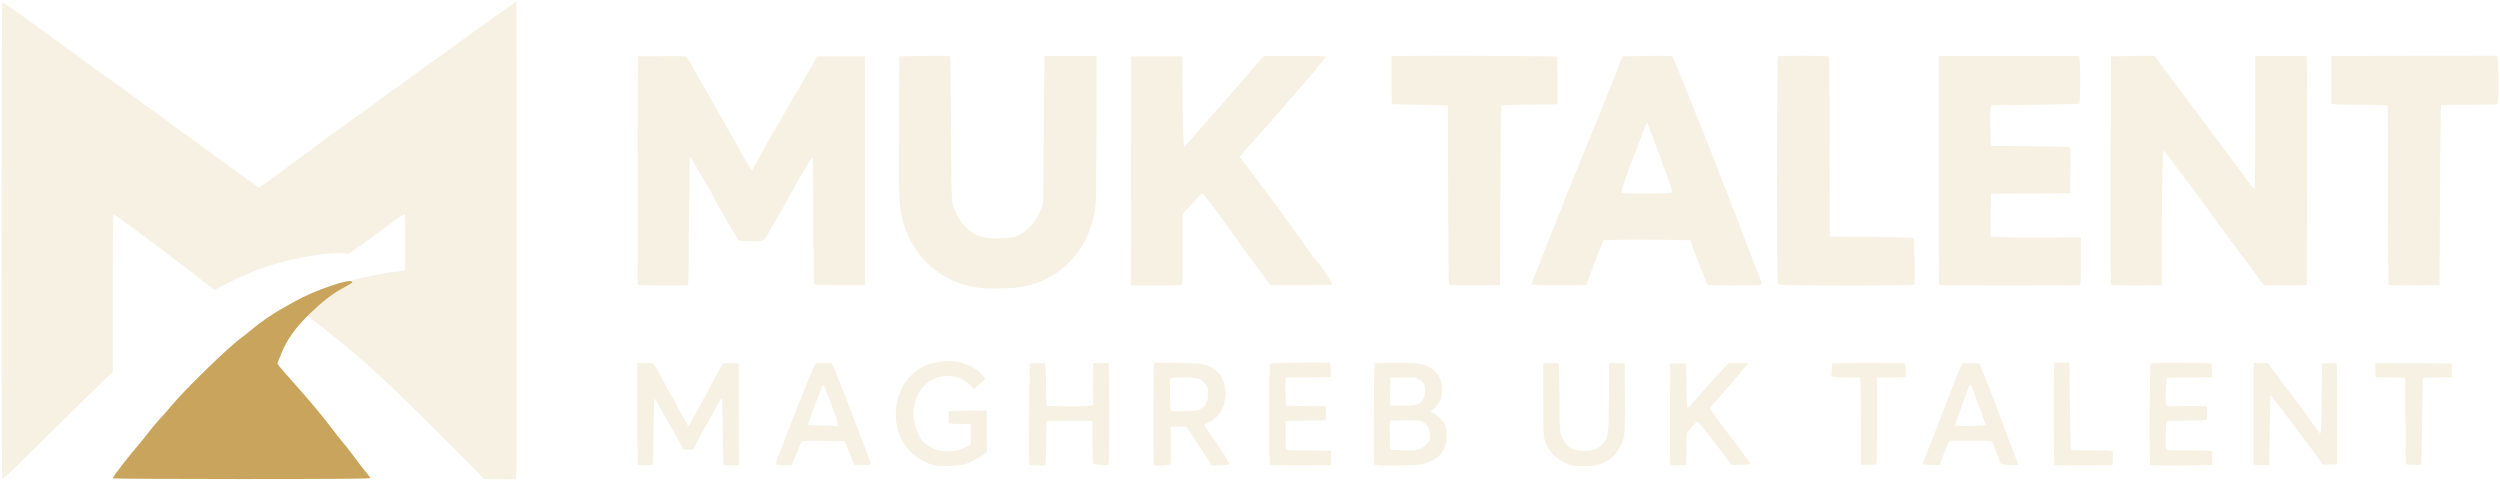
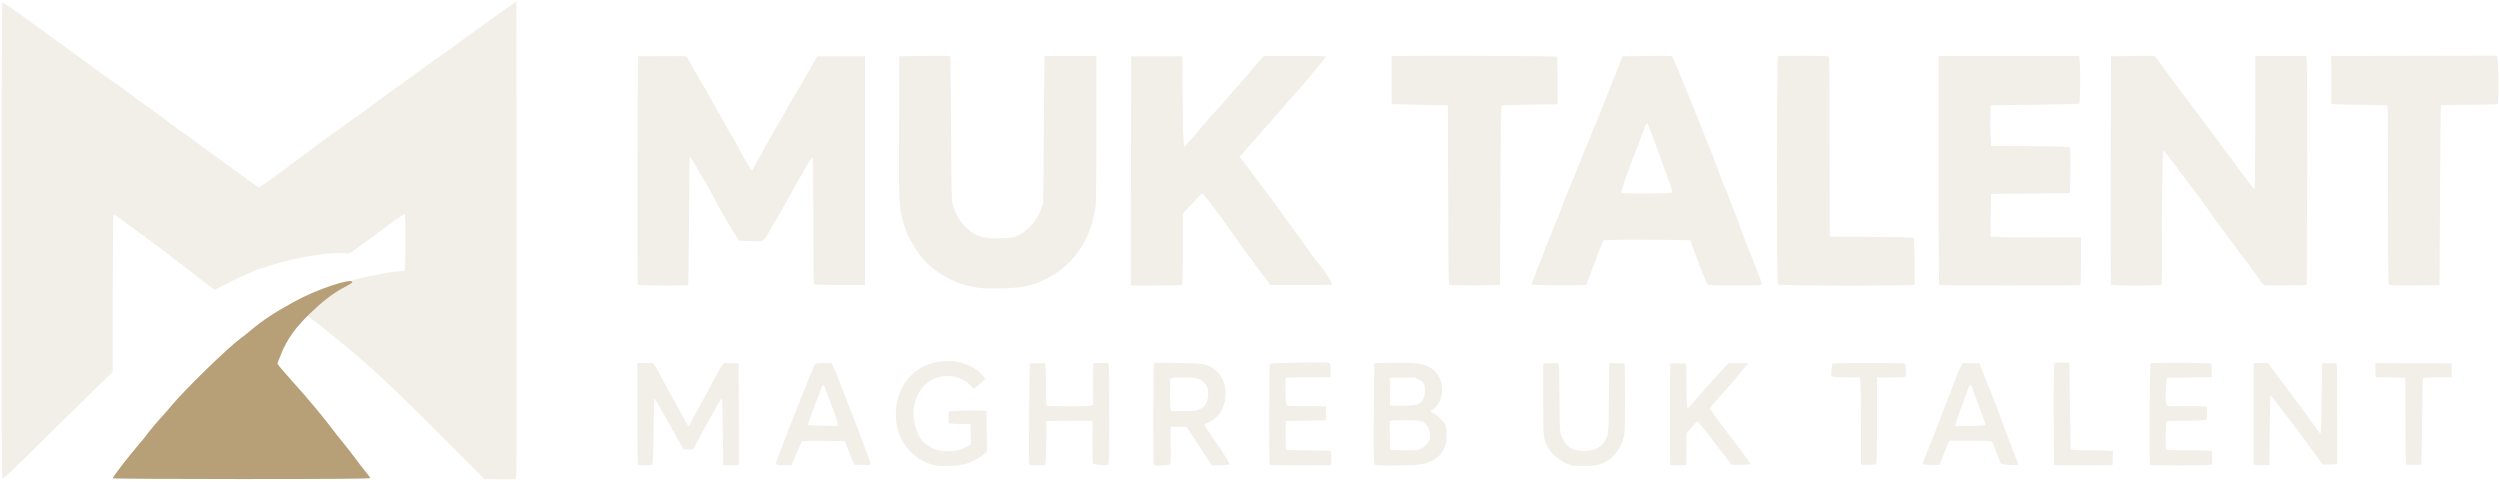
<svg xmlns="http://www.w3.org/2000/svg" viewBox="0 0 1563 301" width="1563" height="301" role="img" aria-label="MUK Talent">
-   <path fill-rule="evenodd" fill="#f7f1e3" d="M312.3 299.6L302.8 299.5L278.5 275.1C256.4 252.9 238.1 235.2 230.5 228.8C228.9 227.4 225.3 224.2 222.4 221.7C219.6 219.2 215.1 215.5 212.5 213.5C209.9 211.5 206.2 208.5 204.2 206.8C201.5 204.4 196.5 200.5 192.5 197.6C192.1 197.4 196.2 193.5 200.9 189.6C207.8 184.0 209.3 182.9 213.5 180.6C220.9 176.6 221.2 176.5 219.9 175.7C219.2 175.3 224.2 174.0 232.0 172.5C234.9 172.0 238.7 171.2 240.5 170.8C242.3 170.4 245.8 169.9 248.2 169.8C251.1 169.6 252.8 169.3 253.1 168.9C253.6 168.1 253.6 134.1 253.1 133.8C252.9 133.7 250.6 135.1 248.0 137.0C239.4 143.3 228.8 151.1 226.2 153.0C224.9 154.0 222.5 155.7 220.9 156.8L218.0 158.6L214.9 158.3C206.5 157.4 184.1 161.1 169.5 165.8C160.7 168.6 159.3 169.1 155.3 171.0C152.9 172.1 150.9 173.0 150.7 173.0C150.5 173.0 146.7 174.8 142.3 177.1L134.1 181.2L130.9 178.8C129.2 177.5 125.6 174.8 123.0 172.7C120.4 170.6 115.5 166.9 112.2 164.4C109.0 161.9 104.6 158.5 102.5 156.9C100.4 155.3 94.5 150.9 89.3 147.1C84.1 143.3 77.9 138.8 75.6 137.1C73.3 135.4 71.2 134.0 71.0 134.0C70.7 134.0 70.5 153.5 70.5 183.3L70.5 232.5L63.1 239.6C55.0 247.5 31.5 270.6 13.8 288.1C7.2 294.6 2.0 299.4 1.6 299.3C1.1 299.1 1.0 271.2 1.0 150.3C1.0 63.1 1.2 1.5 1.4 1.5C2.0 1.5 9.0 6.3 18.3 13.0C20.0 14.2 24.0 17.2 27.2 19.5C30.5 21.8 35.8 25.8 39.2 28.3C42.5 30.7 47.2 34.1 49.5 35.7C51.8 37.4 57.1 41.2 61.2 44.3C65.4 47.3 70.5 51.0 72.6 52.4C74.7 53.8 80.0 57.6 84.3 60.9C88.7 64.2 93.9 68.0 96.0 69.4C98.1 70.8 102.6 74.1 106.0 76.8C109.4 79.4 113.4 82.3 114.8 83.2C116.2 84.1 120.5 87.2 124.3 90.1C134.4 97.5 153.8 111.6 158.7 115.1L161.7 117.1L163.4 116.2C165.4 115.1 168.6 112.8 178.1 105.7C181.7 102.9 187.6 98.6 191.2 96.0C194.7 93.4 198.9 90.3 200.4 89.1C202.0 87.9 205.8 85.1 209.0 82.9C212.1 80.6 216.2 77.7 218.0 76.4C219.8 75.1 224.2 71.9 227.8 69.4C231.3 66.9 236.5 63.1 239.2 61.0C242.0 58.9 245.7 56.2 247.4 55.0C249.2 53.9 252.5 51.5 254.7 49.8C263.4 43.4 272.9 36.5 277.8 33.2C280.5 31.4 283.8 29.0 285.0 28.0C286.2 27.0 290.6 23.8 294.8 20.9C298.9 18.0 304.6 13.9 307.5 11.8C310.4 9.7 314.4 6.8 316.5 5.4C318.6 4.0 320.8 2.4 321.4 1.8C322.0 1.3 322.6 1.0 322.8 1.1C323.0 1.4 323.1 126.0 323.0 275.8C323.0 294.2 322.9 299.4 322.4 299.6C322.0 299.7 317.5 299.7 312.3 299.6ZM584.8 291.0C574.3 288.8 565.2 280.6 561.9 270.6C557.8 258.2 560.7 244.1 569.0 235.3C574.5 229.5 581.3 226.5 590.6 225.8C599.5 225.0 609.7 228.9 614.4 234.9L616.0 236.8L613.6 239.1C612.3 240.3 610.7 241.7 610.1 242.2L609.0 243.2L606.4 240.6C602.0 236.4 596.6 234.6 590.1 235.2C574.6 236.6 566.3 255.3 574.1 271.4C575.8 275.0 576.5 275.8 579.0 277.7C583.5 281.0 586.8 282.1 592.3 282.1C597.6 282.1 600.0 281.5 604.1 279.4L607.0 278.0L606.9 271.6L606.8 265.2L601.0 265.1C597.8 265.1 594.7 264.9 594.1 264.7L593.0 264.5L593.1 260.9L593.2 257.2L598.0 256.9C600.6 256.7 605.9 256.6 609.8 256.6L616.8 256.8L616.9 269.6L617.0 282.4L614.9 284.2C612.4 286.2 607.9 288.6 603.7 290.1C600.4 291.2 588.5 291.8 584.8 291.0ZM983.0 291.0C977.3 289.8 970.2 284.6 967.7 279.6C964.8 274.0 964.8 273.7 964.8 249.5L964.8 227.2L969.5 227.1C972.7 227.0 974.3 227.1 974.5 227.6C974.7 227.9 974.9 237.4 975.0 248.6C975.0 270.4 975.1 271.3 977.7 275.7C980.4 280.3 984.7 282.2 991.4 281.9C996.9 281.6 1000.4 280.0 1002.9 276.3C1005.7 272.2 1005.7 272.0 1005.9 248.6L1006.1 227.0L1010.9 227.1L1015.8 227.2L1015.9 247.5C1016.0 261.0 1015.9 269.0 1015.5 271.5C1014.0 280.9 1007.5 288.5 998.7 290.7C995.5 291.6 986.8 291.7 983.0 291.0ZM399.1 290.7C398.6 290.5 398.5 283.6 398.5 258.7L398.5 227.0L403.4 227.0L408.3 227.0L410.0 229.5C410.8 230.9 413.0 234.8 414.7 238.1C416.4 241.5 418.8 245.9 420.1 248.0C421.3 250.1 424.1 255.0 426.1 259.0C428.2 263.0 430.1 266.3 430.3 266.4C430.6 266.4 431.6 264.9 432.6 262.9C435.0 258.2 439.4 250.1 440.3 248.6C440.8 247.9 443.1 243.5 445.6 238.8C448.1 234.1 450.6 229.5 451.3 228.6L452.6 227.0L457.2 227.1L461.8 227.2L461.9 258.9L462.0 290.5L460.9 290.8C460.2 290.9 458.1 291.0 456.0 290.9L452.2 290.8L451.9 271.2C451.6 248.0 451.6 248.9 451.0 249.2C450.8 249.4 449.8 250.9 448.9 252.6C447.9 254.3 445.7 258.3 443.9 261.5C439.2 269.8 437.9 272.3 435.5 276.9L433.4 281.0L430.4 281.0L427.5 281.0L426.3 279.1C425.7 278.1 424.2 275.5 423.1 273.4C421.9 271.2 419.8 267.6 418.5 265.2C417.1 262.8 416.0 260.8 416.0 260.7C416.0 260.6 415.5 259.6 414.8 258.6C414.1 257.6 412.7 255.1 411.6 253.1C410.6 251.0 409.5 249.4 409.2 249.3C408.9 249.3 408.7 257.2 408.6 269.8C408.5 282.7 408.2 290.4 407.9 290.6C407.3 290.9 400.0 291.0 399.1 290.7ZM486.6 290.7C485.7 290.5 485.0 290.2 485.0 289.9C485.0 289.6 487.0 284.1 489.5 277.8C492.0 271.4 495.0 263.7 496.2 260.5C501.7 246.3 508.9 228.6 509.6 227.6C510.0 227.2 511.7 227.0 515.0 227.0L519.9 227.0L521.5 230.3C522.3 232.0 523.0 233.6 523.0 233.7C523.0 233.9 524.7 238.3 526.8 243.6C528.9 248.9 531.5 255.5 532.5 258.2C533.6 261.0 535.8 266.9 537.5 271.2C542.8 285.1 544.6 290.0 544.3 290.4C544.1 290.7 541.8 290.8 539.1 290.7L534.2 290.6L533.6 289.4C533.3 288.8 531.9 285.4 530.6 282.0L528.2 275.8L515.0 275.6C507.7 275.5 501.6 275.7 501.4 275.9C501.1 276.2 500.0 278.7 498.8 281.6C497.6 284.4 496.3 287.7 495.7 288.8L494.8 290.8L491.5 290.8C489.7 290.8 487.5 290.8 486.6 290.7ZM643.6 290.4C643.3 290.0 643.2 279.3 643.4 258.5L643.8 227.2L648.6 227.1L653.4 227.0L653.7 229.6C653.8 231.1 654.0 237.0 654.0 242.8C654.0 252.0 654.1 253.4 654.8 253.7C655.2 253.9 661.6 254.0 669.0 254.0C682.9 254.0 683.7 253.9 683.5 251.9C683.4 251.5 683.4 245.8 683.4 239.1L683.5 227.0L688.2 227.0L692.9 227.0L693.2 229.3C693.4 230.6 693.5 244.7 693.5 260.8C693.5 285.5 693.4 290.0 692.8 290.5C691.9 291.2 683.9 290.6 683.4 289.8C683.2 289.5 683.0 283.6 683.0 276.8C683.0 269.9 683.0 264.0 683.0 263.6C683.0 263.1 679.9 263.0 668.6 263.1L654.2 263.2L654.1 276.7C654.0 286.7 653.8 290.3 653.4 290.6C652.3 291.3 644.2 291.1 643.6 290.4ZM721.3 290.5C720.9 289.9 721.0 231.2 721.4 228.8L721.8 226.8L735.8 226.9C743.5 227.0 750.8 227.3 752.0 227.6C761.1 229.8 766.2 236.4 766.2 246.2C766.2 254.2 762.3 260.9 756.0 263.8C754.3 264.6 753.0 265.4 753.0 265.6C753.0 266.0 756.1 270.6 763.4 281.2C764.7 283.2 766.5 286.0 767.4 287.6L768.9 290.4L766.6 290.7C765.4 290.9 762.9 291.0 761.0 291.0L757.7 291.0L752.7 283.4C750.0 279.2 746.4 273.7 744.7 271.2L741.7 266.8L736.7 266.8L731.8 266.8L731.9 278.1C732.1 286.7 732.0 289.7 731.5 290.2C730.8 291.1 721.8 291.4 721.3 290.5ZM794.1 290.6C793.6 290.2 793.5 284.0 793.5 259.0C793.5 241.8 793.7 227.6 793.9 227.4C794.1 227.2 802.5 226.9 812.5 226.7C828.3 226.5 830.9 226.5 831.4 227.2C831.8 227.6 832.0 229.3 831.9 231.8L831.8 235.8L817.9 235.9L804.1 236.0L803.8 236.9C803.4 238.0 803.8 253.0 804.2 253.4C804.6 253.8 806.0 253.8 818.1 253.9L829.0 254.0L828.9 258.4L828.8 262.8L816.2 263.0L803.8 263.2L803.8 272.1C803.8 277.0 803.9 281.1 804.1 281.2C804.2 281.4 810.6 281.6 818.3 281.6L832.2 281.8L832.2 286.2L832.2 290.8L813.5 290.9C803.2 290.9 794.5 290.8 794.1 290.6ZM859.5 290.5C858.8 290.1 858.8 286.1 858.9 258.6C859.0 241.4 859.2 227.2 859.3 227.1C859.4 227.0 865.1 226.9 872.1 226.8C885.5 226.8 888.6 227.1 893.0 229.2C900.4 232.6 903.6 241.8 900.4 250.2C899.6 252.3 896.7 255.9 895.5 256.3C894.0 256.7 894.3 257.7 896.2 258.4C898.2 259.1 902.1 262.9 903.4 265.2C903.8 266.1 904.3 268.4 904.4 270.8C905.0 281.2 899.8 287.8 889.2 290.2C885.1 291.1 860.9 291.4 859.5 290.5ZM1044.2 290.4C1044.1 290.0 1044.0 275.7 1044.1 258.5L1044.2 227.2L1049.2 227.2L1054.2 227.2L1054.4 241.1C1054.5 251.7 1054.7 255.0 1055.1 255.0C1055.5 255.0 1056.6 253.9 1057.7 252.6C1061.2 248.4 1074.7 233.3 1077.8 230.1L1080.9 227.0L1087.0 227.0C1092.4 227.0 1094.3 227.4 1092.3 228.2C1091.9 228.3 1090.6 229.8 1089.3 231.5C1088.0 233.3 1083.6 238.4 1079.6 243.0C1075.5 247.5 1071.5 252.2 1070.6 253.3L1069.0 255.4L1072.6 260.6C1074.6 263.4 1077.4 267.2 1078.8 269.0C1085.2 277.0 1094.7 290.0 1094.4 290.2C1094.1 290.5 1083.1 290.8 1082.6 290.6C1082.4 290.4 1079.1 286.1 1075.2 281.0C1067.0 270.0 1062.0 263.8 1061.3 263.6C1061.0 263.5 1059.3 265.1 1057.6 267.2L1054.5 270.9L1054.4 280.8L1054.2 290.8L1049.4 290.9C1045.7 291.0 1044.4 290.9 1044.2 290.4ZM1165.4 290.6L1163.5 290.4L1163.5 267.8C1163.5 255.3 1163.4 243.1 1163.2 240.6L1162.9 236.0L1155.2 236.0C1151.0 236.0 1147.0 235.8 1146.2 235.5L1144.9 235.0L1145.1 231.3C1145.2 229.2 1145.4 227.5 1145.5 227.3C1146.0 226.8 1190.5 226.8 1191.0 227.3C1191.5 227.9 1191.8 234.5 1191.3 235.4C1191.0 235.8 1188.7 236.0 1182.2 236.0L1173.5 236.0L1173.5 263.0C1173.5 284.2 1173.4 290.1 1172.9 290.2C1171.9 290.5 1167.4 290.8 1165.4 290.6ZM1205.6 290.6C1203.6 290.5 1202.0 290.3 1202.0 290.1C1202.0 289.9 1203.1 286.9 1204.5 283.5C1207.0 277.5 1210.1 269.5 1217.1 251.2C1223.5 234.6 1225.0 230.9 1226.0 229.0L1227.0 227.0L1232.3 227.1L1237.6 227.2L1240.3 234.2C1241.8 238.1 1243.8 243.1 1244.7 245.2C1245.7 247.4 1248.6 255.1 1251.2 262.2C1253.8 269.4 1257.3 278.6 1258.9 282.7C1260.6 286.8 1261.9 290.3 1261.8 290.5C1261.4 291.1 1251.4 290.6 1251.0 289.9C1250.7 289.6 1249.5 286.5 1248.2 283.0C1246.9 279.6 1245.7 276.5 1245.4 276.1C1245.0 275.7 1241.7 275.5 1232.0 275.5L1219.0 275.5L1218.3 276.6C1217.9 277.2 1216.5 280.6 1215.2 284.0C1213.9 287.4 1212.8 290.4 1212.7 290.5C1212.4 290.8 1210.4 290.8 1205.6 290.6ZM1284.3 290.7C1284.2 290.5 1284.0 276.2 1284.0 259.0C1284.0 234.5 1284.1 227.5 1284.6 227.1C1285.0 226.8 1287.2 226.6 1289.5 226.7L1293.8 226.8L1294.1 253.5C1294.3 268.2 1294.6 280.5 1294.7 280.9C1294.9 281.3 1297.5 281.5 1305.4 281.5C1311.1 281.5 1316.9 281.7 1318.4 281.8L1321.0 282.1L1320.9 286.4L1320.8 290.8L1302.7 290.9C1292.8 291.0 1284.5 290.9 1284.3 290.7ZM1344.3 290.7C1343.7 290.1 1343.9 227.6 1344.6 227.2C1345.6 226.6 1382.0 226.8 1382.5 227.4C1382.7 227.8 1382.8 229.8 1382.8 231.9L1382.8 235.8L1368.8 236.0L1354.8 236.2L1354.4 238.2C1354.2 239.3 1354.0 243.1 1354.0 246.6C1354.0 251.7 1354.1 253.0 1354.8 253.5C1355.3 254.0 1357.4 254.1 1363.1 253.9C1367.3 253.7 1372.8 253.7 1375.2 253.9L1379.8 254.2L1379.8 258.0C1379.9 260.1 1379.7 262.0 1379.4 262.4C1379.0 262.8 1375.9 263.0 1367.0 263.0C1358.5 263.0 1355.0 263.2 1354.6 263.6C1354.0 264.2 1353.7 279.2 1354.3 280.7C1354.6 281.4 1356.1 281.5 1366.5 281.5C1373.0 281.5 1379.4 281.6 1380.6 281.8L1382.9 282.1L1383.1 286.1C1383.2 288.3 1383.0 290.3 1382.8 290.5C1382.2 291.1 1344.9 291.2 1344.3 290.7ZM1410.6 290.6L1409.0 290.4L1409.0 258.7L1409.0 227.0L1413.5 227.0L1418.0 227.0L1423.1 234.0C1425.9 237.9 1429.7 242.9 1431.5 245.2C1433.2 247.4 1436.7 252.1 1439.2 255.5C1441.7 258.9 1445.0 263.5 1446.6 265.7C1448.2 267.8 1449.7 270.0 1450.0 270.4C1450.2 270.9 1450.6 271.1 1450.8 270.8C1451.1 270.6 1451.4 260.7 1451.5 248.8L1451.8 227.2L1456.2 227.1C1458.7 227.0 1460.8 227.2 1461.0 227.4C1461.1 227.7 1461.2 241.9 1461.2 259.1L1461.2 290.2L1456.7 290.4L1452.2 290.5L1446.2 282.2C1442.9 277.7 1438.2 271.3 1435.8 268.1C1433.3 264.9 1428.7 258.9 1425.6 254.8C1422.5 250.6 1419.8 247.2 1419.6 247.2C1419.4 247.2 1419.1 257.0 1419.0 269.0L1418.8 290.8L1415.5 290.8C1413.7 290.8 1411.5 290.8 1410.6 290.6ZM1504.2 290.2C1504.1 290.0 1503.9 277.7 1503.9 263.0L1503.8 236.2L1494.5 236.0L1485.2 235.8L1485.1 231.4L1485.0 227.0L1508.9 227.1L1532.8 227.2L1532.8 231.5L1532.8 235.8L1524.0 235.9C1519.2 236.0 1515.1 236.2 1514.9 236.4C1514.7 236.6 1514.4 248.8 1514.3 263.5C1514.1 278.1 1513.9 290.3 1513.8 290.4C1513.3 290.8 1504.4 290.7 1504.2 290.2ZM887.4 280.9C889.4 280.3 892.3 277.9 893.3 276.0C894.8 273.1 894.0 267.9 891.8 265.6C889.4 263.0 888.4 262.8 878.6 262.7C872.8 262.7 869.3 262.9 869.0 263.2C868.8 263.5 868.8 267.7 868.9 272.5L869.2 281.2L876.0 281.5C883.2 281.8 884.8 281.7 887.4 280.9ZM523.8 265.9C524.1 265.1 521.9 258.2 519.0 251.0C517.9 248.1 516.6 244.6 516.1 243.3C515.6 241.9 515.0 240.7 514.7 240.7C514.4 240.6 513.8 241.6 513.4 242.9C513.0 244.2 512.1 246.4 511.6 247.8C510.2 250.9 505.0 265.2 505.0 265.6C505.0 265.8 509.0 266.0 513.9 266.1C518.8 266.2 522.9 266.3 523.1 266.4C523.4 266.4 523.6 266.2 523.8 265.9ZM1241.4 265.7C1241.5 265.6 1239.8 260.8 1237.6 254.9C1235.4 249.0 1233.3 243.4 1233.0 242.4C1232.6 241.3 1232.1 240.5 1231.8 240.5C1231.5 240.5 1230.5 242.6 1229.7 245.1C1228.8 247.7 1226.7 253.3 1225.1 257.7C1223.4 262.1 1222.2 265.9 1222.3 266.1C1222.6 266.6 1241.0 266.2 1241.4 265.7ZM749.4 256.2C753.1 254.7 754.8 252.2 755.3 247.5C755.7 243.8 754.7 240.7 752.2 238.6C749.8 236.4 747.7 236.0 739.4 236.0C733.2 236.0 732.1 236.1 731.8 236.8C731.4 237.8 731.4 253.4 731.8 255.4L732.1 257.0L739.8 257.0C745.7 257.0 748.0 256.8 749.4 256.2ZM886.3 252.8C889.1 251.6 890.7 248.8 890.9 244.8C891.1 240.4 890.2 238.7 886.8 237.1L884.5 236.0L876.9 236.1L869.2 236.2L869.1 244.9L869.0 253.5L872.6 253.6C878.4 253.8 884.6 253.5 886.3 252.8ZM614.0 180.2C613.3 180.1 611.2 179.8 609.2 179.5C595.4 177.3 580.9 168.4 573.7 157.5C568.4 149.7 566.4 145.2 564.3 137.4C562.0 128.7 561.9 126.5 562.1 79.5L562.2 35.2L577.9 35.0C588.5 34.8 593.7 34.9 594.0 35.3C594.3 35.6 594.5 55.9 594.6 80.5C594.8 120.2 594.9 125.6 595.6 127.9C597.5 134.0 600.4 138.8 604.2 142.5C609.6 147.6 613.8 149.0 624.0 149.0C634.1 149.0 637.1 148.0 642.9 142.7C646.8 139.2 649.1 135.5 651.1 130.0L652.2 126.8L652.5 91.5C652.7 72.1 652.9 51.5 652.9 45.6L653.0 35.0L669.2 35.0L685.5 35.0L685.5 79.9C685.5 105.7 685.3 126.3 685.0 128.5C682.4 148.9 671.8 165.1 655.4 173.7C646.0 178.6 639.4 180.1 625.8 180.3C620.0 180.4 614.7 180.3 614.0 180.2ZM398.7 177.9C398.6 177.5 398.6 145.3 398.6 106.2L398.8 35.2L413.8 35.1C425.5 35.0 429.0 35.1 429.4 35.6C429.6 36.0 430.5 37.5 431.4 39.0C434.4 44.6 435.7 46.9 438.5 51.5C440.1 54.1 442.3 58.0 443.5 60.2C444.7 62.5 446.6 65.8 447.7 67.8C448.9 69.7 450.8 73.0 452.0 75.2C454.8 80.5 455.5 81.6 457.9 85.5C459.0 87.3 460.6 90.2 461.5 92.0C463.6 96.3 469.7 106.5 470.1 106.5C470.3 106.5 470.8 105.7 471.3 104.6C471.8 103.6 473.1 101.3 474.1 99.6C475.1 97.9 476.8 94.9 477.8 92.9C478.8 90.9 480.9 87.1 482.5 84.5C485.7 79.1 490.3 71.1 494.4 63.8C495.9 61.0 498.3 57.0 499.7 54.8C501.0 52.5 504.1 47.3 506.5 43.0L510.9 35.2L525.8 35.2L540.8 35.2L540.8 106.8L540.8 178.2L525.1 178.2C515.2 178.2 509.4 178.1 509.0 177.7C508.7 177.4 508.5 164.0 508.5 137.9C508.5 116.2 508.3 98.4 508.0 98.3C507.8 98.1 506.1 100.6 504.2 103.9C502.4 107.1 499.7 111.8 498.2 114.2C496.8 116.7 494.2 121.5 492.4 124.8C490.6 128.1 488.1 132.4 486.9 134.5C485.6 136.6 483.3 140.6 481.7 143.5C477.6 150.9 477.5 151.0 472.7 150.8C470.5 150.7 467.2 150.6 465.4 150.6L462.0 150.5L460.3 147.9C457.3 143.2 449.9 130.4 447.0 124.8C445.4 121.7 442.6 116.6 440.7 113.4C438.8 110.3 436.0 105.5 434.5 102.8C433.0 100.2 431.6 98.0 431.4 98.0C431.2 98.0 431.0 102.8 431.0 108.6C430.8 142.7 430.5 177.7 430.2 178.1C429.8 178.8 399.0 178.6 398.7 177.9ZM707.1 106.9L707.2 35.2L723.2 35.2L739.2 35.2L739.4 57.8C739.4 70.1 739.6 82.9 739.9 86.2L740.2 92.1L745.2 86.5C748.0 83.4 751.3 79.5 752.7 77.8C754.0 76.1 757.3 72.4 760.0 69.5C762.7 66.6 766.2 62.7 767.8 60.8C769.4 58.8 772.6 55.1 775.0 52.5C777.4 49.9 780.9 45.8 782.7 43.5C784.6 41.2 787.1 38.3 788.2 37.1L790.2 35.0L809.6 35.0C820.3 35.0 829.0 35.1 829.0 35.3C829.0 35.7 819.0 48.0 815.0 52.5C812.9 54.8 806.9 61.7 801.6 67.8C796.3 73.8 790.4 80.6 788.4 82.8C786.4 85.0 782.6 89.3 779.9 92.4L775.0 98.0L781.9 107.1C785.7 112.1 789.6 117.4 790.7 118.8C791.7 120.1 793.5 122.5 794.6 124.0C795.8 125.5 799.0 129.9 801.7 133.7C804.4 137.6 808.0 142.5 809.7 144.7C811.4 146.9 814.3 151.0 816.2 153.8C820.7 160.3 821.7 161.6 825.2 165.7C828.4 169.6 833.2 177.4 832.7 177.9C832.6 178.1 823.9 178.2 813.4 178.2L794.3 178.2L791.9 175.0C790.5 173.2 788.3 170.3 787.0 168.5C785.6 166.7 783.2 163.3 781.5 161.0C779.8 158.7 777.3 155.3 776.0 153.5C774.7 151.7 771.5 147.2 768.9 143.6C766.4 139.9 763.3 135.6 762.0 134.0C760.8 132.4 758.1 128.8 756.0 126.0C754.0 123.3 752.1 121.0 751.7 121.0C751.4 121.0 750.5 121.7 749.7 122.6C749.0 123.5 746.4 126.3 743.9 128.9L739.5 133.6L739.5 155.7C739.5 175.5 739.4 177.9 738.7 178.2C738.3 178.4 731.0 178.5 722.5 178.5L707.0 178.5L707.1 106.9ZM906.1 178.1C905.6 177.8 905.5 165.7 905.4 121.7L905.2 65.8L887.8 65.5C878.1 65.3 870.2 65.1 870.1 65.1C870.1 65.0 870.0 58.2 870.0 50.0L870.0 35.0L892.4 34.9C923.1 34.8 973.2 35.1 973.5 35.4C973.6 35.5 973.8 42.3 973.8 50.4L973.8 65.2L956.5 65.4C945.5 65.5 939.1 65.7 938.8 66.0C938.4 66.4 938.2 84.8 938.0 122.4L937.8 178.2L922.2 178.4C913.7 178.4 906.5 178.3 906.1 178.1ZM959.9 178.1C958.6 178.0 957.5 177.8 957.5 177.7C957.5 177.3 973.4 136.9 975.2 132.8C975.6 131.9 976.4 130.0 976.9 128.4C979.1 122.5 980.2 119.7 981.3 117.2C982.3 114.9 986.4 105.0 991.0 93.5C992.2 90.6 994.5 85.0 996.1 81.0C997.8 77.0 999.8 72.2 1000.6 70.2C1002.9 64.2 1005.0 58.9 1007.0 54.0C1008.1 51.4 1010.2 46.1 1011.7 42.2L1014.4 35.2L1029.5 35.0C1039.5 34.8 1044.9 34.9 1045.4 35.3C1046.0 35.7 1054.0 55.2 1062.2 76.0C1063.7 79.7 1066.6 87.0 1068.7 92.2C1070.9 97.5 1073.6 104.7 1074.9 108.2C1076.1 111.8 1077.7 116.0 1078.5 117.5C1079.3 119.0 1080.6 122.4 1081.5 125.0C1082.4 127.6 1083.7 131.0 1084.4 132.5C1085.1 134.0 1086.2 137.1 1087.0 139.2C1090.0 147.7 1093.9 157.7 1098.9 170.2C1100.0 173.0 1101.1 175.8 1101.2 176.6L1101.6 177.9L1099.7 178.2C1096.9 178.6 1068.4 178.6 1067.6 178.1C1067.1 177.7 1058.0 154.4 1057.2 151.4L1056.9 150.2L1037.3 149.9C1026.6 149.8 1014.3 149.8 1010.1 150.0L1002.4 150.2L1000.1 156.0C998.9 159.2 997.0 164.0 996.0 166.8C995.0 169.5 993.5 173.2 992.9 175.0L991.6 178.2L976.9 178.3C968.9 178.3 961.2 178.2 959.9 178.1ZM1111.5 177.8C1110.7 176.8 1110.8 35.7 1111.6 35.2C1112.3 34.7 1143.0 34.8 1143.4 35.3C1143.6 35.4 1143.8 46.6 1143.8 60.2C1143.8 73.7 1143.8 99.0 1143.9 116.3L1144.0 147.9L1170.0 148.1C1186.4 148.2 1196.1 148.4 1196.5 148.8C1196.8 149.1 1197.3 171.7 1197.0 177.9C1197.0 178.8 1112.4 178.8 1111.5 177.8ZM1212.3 178.2C1212.2 178.0 1212.0 145.7 1212.0 106.4L1212.0 35.0L1255.9 35.0L1299.9 35.0L1300.2 38.1C1300.8 44.8 1300.6 64.4 1299.9 64.8C1299.5 65.0 1287.0 65.3 1272.0 65.5L1244.8 65.8L1244.4 70.5C1244.2 73.1 1244.2 78.8 1244.4 83.2L1244.8 91.2L1269.0 91.4C1286.0 91.5 1293.4 91.7 1293.8 92.1C1294.4 92.5 1294.5 95.3 1294.4 106.7L1294.2 120.8L1269.5 121.0L1244.8 121.2L1244.6 134.6L1244.5 147.9L1251.1 148.2C1254.8 148.4 1266.3 148.6 1276.8 148.5C1287.2 148.4 1296.9 148.4 1298.4 148.4L1301.0 148.5L1301.0 163.2C1301.0 176.1 1300.9 177.9 1300.2 178.2C1299.1 178.6 1212.7 178.6 1212.3 178.2ZM1319.7 177.9C1319.6 177.5 1319.6 145.3 1319.6 106.2L1319.8 35.2L1333.2 35.0C1341.8 34.8 1346.9 34.9 1347.3 35.2C1347.8 35.7 1349.3 37.8 1356.0 47.0C1357.0 48.3 1361.7 54.7 1366.5 61.1C1371.3 67.5 1377.0 75.0 1379.0 77.8C1381.1 80.5 1385.4 86.4 1388.7 90.8C1396.3 101.0 1398.8 104.3 1404.5 112.1C1407.0 115.6 1409.3 118.4 1409.5 118.2C1409.8 118.1 1410.0 101.1 1410.0 76.5L1410.0 35.0L1426.0 35.0L1441.9 35.0L1442.2 37.1C1442.4 38.3 1442.4 70.5 1442.4 108.8L1442.2 178.2L1429.5 178.4C1422.5 178.5 1416.3 178.4 1415.7 178.3C1415.2 178.1 1413.5 176.2 1412.0 173.9C1410.5 171.6 1407.4 167.3 1405.0 164.2C1399.8 157.5 1382.9 134.6 1378.6 128.3C1376.8 125.8 1373.6 121.4 1371.3 118.5C1369.0 115.6 1365.5 110.9 1363.4 108.0C1359.4 102.4 1353.1 94.3 1352.5 94.1C1352.0 93.9 1351.4 135.6 1351.6 158.4C1351.7 170.4 1351.6 177.7 1351.3 178.0C1350.5 178.8 1320.0 178.7 1319.7 177.9ZM1493.3 177.8C1493.2 177.4 1493.0 152.1 1493.0 121.7C1493.0 91.3 1492.9 66.2 1492.7 65.9C1492.6 65.7 1485.4 65.5 1476.8 65.5C1468.3 65.5 1460.4 65.3 1459.4 65.2L1457.5 64.9L1457.5 49.9L1457.5 35.0L1507.4 34.9C1534.8 34.9 1558.2 34.8 1559.2 34.8L1561.2 34.8L1561.6 37.0C1561.8 38.2 1561.9 45.0 1562.0 52.1C1562.0 62.7 1561.9 64.9 1561.3 65.2C1560.9 65.3 1552.9 65.4 1543.5 65.5C1534.1 65.5 1526.2 65.6 1526.1 65.8C1525.9 65.9 1525.6 91.3 1525.5 122.2L1525.2 178.2L1509.4 178.4C1495.8 178.5 1493.6 178.4 1493.3 177.8ZM1042.5 120.7L1045.6 120.3L1045.3 119.0C1045.1 117.7 1040.7 105.5 1033.3 85.5C1031.5 80.7 1029.9 76.8 1029.7 76.8C1029.5 76.8 1027.9 80.6 1026.2 85.2C1024.4 89.9 1022.1 96.0 1021.0 98.8C1017.7 107.0 1013.4 119.6 1013.7 120.3C1013.9 120.9 1016.6 121.0 1026.7 121.0C1033.6 121.0 1040.8 120.9 1042.5 120.7Z" />
-   <path fill-rule="evenodd" fill="#c9a45c" d="M70.5 299.0C70.5 298.1 80.6 285.0 87.5 277.0C89.1 275.2 91.6 272.1 93.1 270.0C94.7 267.9 97.8 264.2 100.1 261.7C102.4 259.3 105.4 255.9 106.7 254.2C115.6 243.5 141.5 218.3 150.2 211.7C151.6 210.7 154.6 208.4 156.8 206.5C164.5 200.1 170.9 195.8 183.8 188.7C197.0 181.3 219.4 173.7 220.3 176.2C220.5 176.8 219.6 177.3 213.5 180.6C207.8 183.7 200.9 189.1 193.3 196.5C184.5 205.1 179.6 212.0 175.8 221.2L173.4 227.2L174.1 228.3C174.4 228.9 178.7 233.8 183.4 239.1C192.0 248.6 202.7 261.4 207.8 268.3C209.2 270.2 212.3 274.1 214.7 277.0C217.1 279.9 220.4 284.2 222.1 286.5C223.8 288.8 226.6 292.5 228.3 294.6C230.1 296.7 231.5 298.6 231.5 298.9C231.5 299.3 209.4 299.5 151.0 299.5C102.8 299.5 70.5 299.3 70.5 299.0Z" />
+   <path fill-rule="evenodd" fill="#F2EFE8" d="M312.3 299.6L302.8 299.5L278.5 275.1C256.4 252.9 238.1 235.2 230.5 228.8C228.9 227.4 225.3 224.2 222.4 221.7C219.6 219.2 215.1 215.5 212.5 213.5C209.9 211.5 206.2 208.5 204.2 206.8C201.5 204.4 196.5 200.5 192.5 197.6C192.1 197.4 196.2 193.5 200.9 189.6C207.8 184.0 209.3 182.9 213.5 180.6C220.9 176.6 221.2 176.5 219.9 175.7C219.2 175.3 224.2 174.0 232.0 172.5C234.9 172.0 238.7 171.2 240.5 170.8C242.3 170.4 245.8 169.9 248.2 169.8C251.1 169.6 252.8 169.3 253.1 168.9C253.6 168.1 253.6 134.1 253.1 133.8C252.9 133.7 250.6 135.1 248.0 137.0C239.4 143.3 228.8 151.1 226.2 153.0C224.9 154.0 222.5 155.7 220.9 156.8L218.0 158.6L214.9 158.3C206.5 157.4 184.1 161.1 169.5 165.8C160.7 168.6 159.3 169.1 155.3 171.0C152.9 172.1 150.9 173.0 150.7 173.0C150.5 173.0 146.7 174.8 142.3 177.1L134.1 181.2L130.9 178.8C129.2 177.5 125.6 174.8 123.0 172.7C120.4 170.6 115.5 166.9 112.2 164.4C109.0 161.9 104.6 158.5 102.5 156.9C100.4 155.3 94.5 150.9 89.3 147.1C84.1 143.3 77.9 138.8 75.6 137.1C73.3 135.4 71.2 134.0 71.0 134.0C70.7 134.0 70.5 153.5 70.5 183.3L70.5 232.5L63.1 239.6C55.0 247.5 31.5 270.6 13.8 288.1C7.2 294.6 2.0 299.4 1.6 299.3C1.1 299.1 1.0 271.2 1.0 150.3C1.0 63.1 1.2 1.5 1.4 1.5C2.0 1.5 9.0 6.3 18.3 13.0C20.0 14.2 24.0 17.2 27.2 19.5C30.5 21.8 35.8 25.8 39.2 28.3C42.5 30.7 47.2 34.1 49.5 35.7C51.8 37.4 57.1 41.2 61.2 44.3C65.4 47.3 70.5 51.0 72.6 52.4C74.7 53.8 80.0 57.6 84.3 60.9C88.7 64.2 93.9 68.0 96.0 69.4C98.1 70.8 102.6 74.1 106.0 76.8C109.4 79.4 113.4 82.3 114.8 83.2C116.2 84.1 120.5 87.2 124.3 90.1C134.4 97.5 153.8 111.6 158.7 115.1L161.7 117.1L163.4 116.2C165.4 115.1 168.6 112.8 178.1 105.7C181.7 102.9 187.6 98.6 191.2 96.0C194.7 93.4 198.9 90.3 200.4 89.1C202.0 87.9 205.8 85.1 209.0 82.9C212.1 80.6 216.2 77.7 218.0 76.4C219.8 75.1 224.2 71.9 227.8 69.4C231.3 66.9 236.5 63.1 239.2 61.0C242.0 58.9 245.7 56.2 247.4 55.0C249.2 53.9 252.5 51.5 254.7 49.8C263.4 43.4 272.9 36.5 277.8 33.2C280.5 31.4 283.8 29.0 285.0 28.0C286.2 27.0 290.6 23.8 294.8 20.9C298.9 18.0 304.6 13.9 307.5 11.8C310.4 9.7 314.4 6.8 316.5 5.4C318.6 4.0 320.8 2.4 321.4 1.8C322.0 1.3 322.6 1.0 322.8 1.1C323.0 1.4 323.1 126.0 323.0 275.8C323.0 294.2 322.9 299.4 322.4 299.6C322.0 299.7 317.5 299.7 312.3 299.6ZM584.8 291.0C574.3 288.8 565.2 280.6 561.9 270.6C557.8 258.2 560.7 244.1 569.0 235.3C574.5 229.5 581.3 226.5 590.6 225.8C599.5 225.0 609.7 228.9 614.4 234.9L616.0 236.8L613.6 239.1C612.3 240.3 610.7 241.7 610.1 242.2L609.0 243.2L606.4 240.6C602.0 236.4 596.6 234.6 590.1 235.2C574.6 236.6 566.3 255.3 574.1 271.4C575.8 275.0 576.5 275.8 579.0 277.7C583.5 281.0 586.8 282.1 592.3 282.1C597.6 282.1 600.0 281.5 604.1 279.4L607.0 278.0L606.9 271.6L606.8 265.2L601.0 265.1C597.8 265.1 594.7 264.9 594.1 264.7L593.0 264.5L593.1 260.9L593.2 257.2L598.0 256.9C600.6 256.7 605.9 256.6 609.8 256.6L616.8 256.8L616.9 269.6L617.0 282.4L614.9 284.2C612.4 286.2 607.9 288.6 603.7 290.1C600.4 291.2 588.5 291.8 584.8 291.0ZM983.0 291.0C977.3 289.8 970.2 284.6 967.7 279.6C964.8 274.0 964.8 273.7 964.8 249.5L964.8 227.2L969.5 227.1C972.7 227.0 974.3 227.1 974.5 227.6C974.7 227.9 974.9 237.4 975.0 248.6C975.0 270.4 975.1 271.3 977.7 275.7C980.4 280.3 984.7 282.2 991.4 281.9C996.9 281.6 1000.4 280.0 1002.9 276.3C1005.7 272.2 1005.7 272.0 1005.9 248.6L1006.1 227.0L1010.9 227.1L1015.8 227.2L1015.9 247.5C1016.0 261.0 1015.9 269.0 1015.5 271.5C1014.0 280.9 1007.5 288.5 998.7 290.7C995.5 291.6 986.8 291.7 983.0 291.0ZM399.1 290.7C398.6 290.5 398.5 283.6 398.5 258.7L398.5 227.0L403.4 227.0L408.3 227.0L410.0 229.5C410.8 230.9 413.0 234.8 414.7 238.1C416.4 241.5 418.8 245.9 420.1 248.0C421.3 250.1 424.1 255.0 426.1 259.0C428.2 263.0 430.1 266.3 430.3 266.4C430.6 266.4 431.6 264.9 432.6 262.9C435.0 258.2 439.4 250.1 440.3 248.6C440.8 247.9 443.1 243.5 445.6 238.8C448.1 234.1 450.6 229.5 451.3 228.6L452.6 227.0L457.2 227.1L461.8 227.2L461.9 258.9L462.0 290.5L460.9 290.8C460.2 290.9 458.1 291.0 456.0 290.9L452.2 290.8L451.9 271.2C451.6 248.0 451.6 248.9 451.0 249.2C450.8 249.4 449.8 250.9 448.9 252.6C447.9 254.3 445.7 258.3 443.9 261.5C439.2 269.8 437.9 272.3 435.5 276.9L433.4 281.0L430.4 281.0L427.5 281.0L426.3 279.1C425.7 278.1 424.2 275.5 423.1 273.4C421.9 271.2 419.8 267.6 418.5 265.2C417.1 262.8 416.0 260.8 416.0 260.7C416.0 260.6 415.5 259.6 414.8 258.6C414.1 257.6 412.7 255.1 411.6 253.1C410.6 251.0 409.5 249.4 409.2 249.3C408.9 249.3 408.7 257.2 408.6 269.8C408.5 282.7 408.2 290.4 407.9 290.6C407.3 290.9 400.0 291.0 399.1 290.7ZM486.6 290.7C485.7 290.5 485.0 290.2 485.0 289.9C485.0 289.6 487.0 284.1 489.5 277.8C492.0 271.4 495.0 263.7 496.2 260.5C501.7 246.3 508.9 228.6 509.6 227.6C510.0 227.2 511.7 227.0 515.0 227.0L519.9 227.0L521.5 230.3C522.3 232.0 523.0 233.6 523.0 233.7C523.0 233.9 524.7 238.3 526.8 243.6C528.9 248.9 531.5 255.5 532.5 258.2C533.6 261.0 535.8 266.9 537.5 271.2C542.8 285.1 544.6 290.0 544.3 290.4C544.1 290.7 541.8 290.8 539.1 290.7L534.2 290.6L533.6 289.4C533.3 288.8 531.9 285.4 530.6 282.0L528.2 275.8L515.0 275.6C507.7 275.5 501.6 275.7 501.4 275.9C501.1 276.2 500.0 278.7 498.8 281.6C497.6 284.4 496.3 287.7 495.7 288.8L494.8 290.8L491.5 290.8C489.7 290.8 487.5 290.8 486.6 290.7ZM643.6 290.4C643.3 290.0 643.2 279.3 643.4 258.5L643.8 227.2L648.6 227.1L653.4 227.0L653.7 229.6C653.8 231.1 654.0 237.0 654.0 242.8C654.0 252.0 654.1 253.4 654.8 253.7C655.2 253.9 661.6 254.0 669.0 254.0C682.9 254.0 683.7 253.9 683.5 251.9C683.4 251.5 683.4 245.8 683.4 239.1L683.5 227.0L688.2 227.0L692.9 227.0L693.2 229.3C693.4 230.6 693.5 244.7 693.5 260.8C693.5 285.5 693.4 290.0 692.8 290.5C691.9 291.2 683.9 290.6 683.4 289.8C683.2 289.5 683.0 283.6 683.0 276.8C683.0 269.9 683.0 264.0 683.0 263.6C683.0 263.1 679.9 263.0 668.6 263.1L654.2 263.2L654.1 276.7C654.0 286.7 653.8 290.3 653.4 290.6C652.3 291.3 644.2 291.1 643.6 290.4ZM721.3 290.5C720.9 289.9 721.0 231.2 721.4 228.8L721.8 226.8L735.8 226.9C743.5 227.0 750.8 227.3 752.0 227.6C761.1 229.8 766.2 236.4 766.2 246.2C766.2 254.2 762.3 260.9 756.0 263.8C754.3 264.6 753.0 265.4 753.0 265.6C753.0 266.0 756.1 270.6 763.4 281.2C764.7 283.2 766.5 286.0 767.4 287.6L768.9 290.4L766.6 290.7C765.4 290.9 762.9 291.0 761.0 291.0L757.7 291.0L752.7 283.4C750.0 279.2 746.4 273.7 744.7 271.2L741.7 266.8L736.7 266.8L731.8 266.8L731.9 278.1C732.1 286.7 732.0 289.7 731.5 290.2C730.8 291.1 721.8 291.4 721.3 290.5ZM794.1 290.6C793.6 290.2 793.5 284.0 793.5 259.0C793.5 241.8 793.7 227.6 793.9 227.4C794.1 227.2 802.5 226.9 812.5 226.7C828.3 226.5 830.9 226.5 831.4 227.2C831.8 227.6 832.0 229.3 831.9 231.8L831.8 235.8L817.9 235.9L804.1 236.0L803.8 236.9C803.4 238.0 803.8 253.0 804.2 253.4C804.6 253.8 806.0 253.8 818.1 253.9L829.0 254.0L828.9 258.4L828.8 262.8L816.2 263.0L803.8 263.2L803.8 272.1C803.8 277.0 803.9 281.1 804.1 281.2C804.2 281.4 810.6 281.6 818.3 281.6L832.2 281.8L832.2 286.2L832.2 290.8L813.5 290.9C803.2 290.9 794.5 290.8 794.1 290.6ZM859.5 290.5C858.8 290.1 858.8 286.1 858.9 258.6C859.0 241.4 859.2 227.2 859.3 227.1C859.4 227.0 865.1 226.9 872.1 226.8C885.5 226.8 888.6 227.1 893.0 229.2C900.4 232.6 903.6 241.8 900.4 250.2C899.6 252.3 896.7 255.9 895.5 256.3C894.0 256.7 894.3 257.7 896.2 258.4C898.2 259.1 902.1 262.9 903.4 265.2C903.8 266.1 904.3 268.4 904.4 270.8C905.0 281.2 899.8 287.8 889.2 290.2C885.1 291.1 860.9 291.4 859.5 290.5ZM1044.2 290.4C1044.1 290.0 1044.0 275.7 1044.1 258.5L1044.2 227.2L1049.2 227.2L1054.2 227.2L1054.4 241.1C1054.5 251.7 1054.7 255.0 1055.1 255.0C1055.5 255.0 1056.6 253.9 1057.7 252.6C1061.2 248.4 1074.7 233.3 1077.8 230.1L1080.9 227.0L1087.0 227.0C1092.4 227.0 1094.3 227.4 1092.3 228.2C1091.9 228.3 1090.6 229.8 1089.3 231.5C1088.0 233.3 1083.6 238.4 1079.6 243.0C1075.5 247.5 1071.5 252.2 1070.6 253.3L1069.0 255.4L1072.6 260.6C1074.6 263.4 1077.4 267.2 1078.8 269.0C1085.2 277.0 1094.7 290.0 1094.4 290.2C1094.1 290.5 1083.1 290.8 1082.6 290.6C1082.4 290.4 1079.1 286.1 1075.2 281.0C1067.0 270.0 1062.0 263.8 1061.3 263.6C1061.0 263.5 1059.3 265.1 1057.6 267.2L1054.5 270.9L1054.4 280.8L1054.2 290.8L1049.4 290.9C1045.7 291.0 1044.4 290.9 1044.2 290.4ZM1165.4 290.6L1163.5 290.4L1163.5 267.8C1163.5 255.3 1163.4 243.1 1163.2 240.6L1162.9 236.0L1155.2 236.0C1151.0 236.0 1147.0 235.8 1146.2 235.5L1144.9 235.0L1145.1 231.3C1145.2 229.2 1145.4 227.5 1145.5 227.3C1146.0 226.8 1190.5 226.8 1191.0 227.3C1191.5 227.9 1191.8 234.5 1191.3 235.4C1191.0 235.8 1188.7 236.0 1182.2 236.0L1173.5 236.0L1173.5 263.0C1173.5 284.2 1173.4 290.1 1172.9 290.2C1171.9 290.5 1167.4 290.8 1165.4 290.6ZM1205.6 290.6C1203.6 290.5 1202.0 290.3 1202.0 290.1C1202.0 289.9 1203.1 286.9 1204.5 283.5C1207.0 277.5 1210.1 269.5 1217.1 251.2C1223.5 234.6 1225.0 230.9 1226.0 229.0L1227.0 227.0L1232.3 227.1L1237.6 227.2L1240.3 234.2C1241.8 238.1 1243.8 243.1 1244.7 245.2C1245.7 247.4 1248.6 255.1 1251.2 262.2C1253.8 269.4 1257.3 278.6 1258.9 282.7C1260.6 286.8 1261.9 290.3 1261.8 290.5C1261.4 291.1 1251.4 290.6 1251.0 289.9C1250.7 289.6 1249.5 286.5 1248.2 283.0C1246.9 279.6 1245.7 276.5 1245.4 276.1C1245.0 275.7 1241.7 275.5 1232.0 275.5L1219.0 275.5L1218.3 276.6C1217.9 277.2 1216.5 280.6 1215.2 284.0C1213.9 287.4 1212.8 290.4 1212.7 290.5C1212.4 290.8 1210.4 290.8 1205.6 290.6ZM1284.3 290.7C1284.2 290.5 1284.0 276.2 1284.0 259.0C1284.0 234.5 1284.1 227.5 1284.6 227.1C1285.0 226.8 1287.2 226.6 1289.5 226.7L1293.8 226.8L1294.1 253.5C1294.3 268.2 1294.6 280.5 1294.7 280.9C1294.9 281.3 1297.5 281.5 1305.4 281.5C1311.1 281.5 1316.9 281.7 1318.4 281.8L1321.0 282.1L1320.9 286.4L1320.8 290.8L1302.7 290.9C1292.8 291.0 1284.5 290.9 1284.3 290.7ZM1344.3 290.7C1343.7 290.1 1343.9 227.6 1344.6 227.2C1345.6 226.6 1382.0 226.8 1382.5 227.4C1382.7 227.8 1382.8 229.8 1382.8 231.9L1382.8 235.8L1368.8 236.0L1354.8 236.2L1354.4 238.2C1354.2 239.3 1354.0 243.1 1354.0 246.6C1354.0 251.7 1354.1 253.0 1354.8 253.5C1355.3 254.0 1357.4 254.1 1363.1 253.9C1367.3 253.7 1372.8 253.7 1375.2 253.9L1379.8 254.2L1379.8 258.0C1379.9 260.1 1379.7 262.0 1379.4 262.4C1379.0 262.8 1375.9 263.0 1367.0 263.0C1358.5 263.0 1355.0 263.2 1354.6 263.6C1354.0 264.2 1353.7 279.2 1354.3 280.7C1354.6 281.4 1356.1 281.5 1366.5 281.5C1373.0 281.5 1379.4 281.6 1380.6 281.8L1382.9 282.1L1383.1 286.1C1383.2 288.3 1383.0 290.3 1382.8 290.5C1382.2 291.1 1344.9 291.2 1344.3 290.7ZM1410.6 290.6L1409.0 290.4L1409.0 258.7L1409.0 227.0L1413.5 227.0L1418.0 227.0L1423.1 234.0C1425.9 237.9 1429.7 242.9 1431.5 245.2C1433.2 247.4 1436.7 252.1 1439.2 255.5C1441.7 258.9 1445.0 263.5 1446.6 265.7C1448.2 267.8 1449.7 270.0 1450.0 270.4C1450.2 270.9 1450.6 271.1 1450.8 270.8C1451.1 270.6 1451.4 260.7 1451.5 248.8L1451.8 227.2L1456.2 227.1C1458.7 227.0 1460.8 227.2 1461.0 227.4C1461.1 227.7 1461.2 241.9 1461.2 259.1L1461.2 290.2L1456.7 290.4L1452.2 290.5L1446.2 282.2C1442.9 277.7 1438.2 271.3 1435.8 268.1C1433.3 264.9 1428.7 258.9 1425.6 254.8C1422.5 250.6 1419.8 247.2 1419.6 247.2C1419.4 247.2 1419.1 257.0 1419.0 269.0L1418.8 290.8L1415.5 290.8C1413.7 290.8 1411.5 290.8 1410.6 290.6ZM1504.2 290.2C1504.1 290.0 1503.9 277.7 1503.9 263.0L1503.8 236.2L1494.5 236.0L1485.2 235.8L1485.1 231.4L1485.0 227.0L1508.9 227.1L1532.8 227.2L1532.8 231.5L1532.8 235.8L1524.0 235.9C1519.2 236.0 1515.1 236.2 1514.9 236.4C1514.7 236.6 1514.4 248.8 1514.3 263.5C1514.1 278.1 1513.9 290.3 1513.8 290.4C1513.3 290.8 1504.4 290.7 1504.2 290.2ZM887.4 280.9C889.4 280.3 892.3 277.9 893.3 276.0C894.8 273.1 894.0 267.9 891.8 265.6C889.4 263.0 888.4 262.8 878.6 262.7C872.8 262.7 869.3 262.9 869.0 263.2C868.8 263.5 868.8 267.7 868.9 272.5L869.2 281.2L876.0 281.5C883.2 281.8 884.8 281.7 887.4 280.9ZM523.8 265.9C524.1 265.1 521.9 258.2 519.0 251.0C517.9 248.1 516.6 244.6 516.1 243.3C515.6 241.9 515.0 240.7 514.7 240.7C514.4 240.6 513.8 241.6 513.4 242.9C513.0 244.2 512.1 246.4 511.6 247.8C510.2 250.9 505.0 265.2 505.0 265.6C505.0 265.8 509.0 266.0 513.9 266.1C518.8 266.2 522.9 266.3 523.1 266.4C523.4 266.4 523.6 266.2 523.8 265.9ZM1241.4 265.7C1241.5 265.6 1239.8 260.8 1237.6 254.9C1235.4 249.0 1233.3 243.4 1233.0 242.4C1232.6 241.3 1232.1 240.5 1231.8 240.5C1231.5 240.5 1230.5 242.6 1229.7 245.1C1228.8 247.7 1226.7 253.3 1225.1 257.7C1223.4 262.1 1222.2 265.9 1222.3 266.1C1222.6 266.6 1241.0 266.2 1241.4 265.7ZM749.4 256.2C753.1 254.7 754.8 252.2 755.3 247.5C755.7 243.8 754.7 240.7 752.2 238.6C749.8 236.4 747.7 236.0 739.4 236.0C733.2 236.0 732.1 236.1 731.8 236.8C731.4 237.8 731.4 253.4 731.8 255.4L732.1 257.0L739.8 257.0C745.7 257.0 748.0 256.8 749.4 256.2ZM886.3 252.8C889.1 251.6 890.7 248.8 890.9 244.8C891.1 240.4 890.2 238.7 886.8 237.1L884.5 236.0L876.9 236.1L869.2 236.2L869.1 244.9L869.0 253.5L872.6 253.6C878.4 253.8 884.6 253.5 886.3 252.8ZM614.0 180.2C613.3 180.1 611.2 179.8 609.2 179.5C595.4 177.3 580.9 168.4 573.7 157.5C568.4 149.7 566.4 145.2 564.3 137.4C562.0 128.7 561.9 126.5 562.1 79.5L562.2 35.2L577.9 35.0C588.5 34.8 593.7 34.9 594.0 35.3C594.3 35.6 594.5 55.9 594.6 80.5C594.8 120.2 594.9 125.6 595.6 127.9C597.5 134.0 600.4 138.8 604.2 142.5C609.6 147.6 613.8 149.0 624.0 149.0C634.1 149.0 637.1 148.0 642.9 142.7C646.8 139.2 649.1 135.5 651.1 130.0L652.2 126.8L652.5 91.5C652.7 72.1 652.9 51.5 652.9 45.6L653.0 35.0L669.2 35.0L685.5 35.0L685.5 79.9C685.5 105.7 685.3 126.3 685.0 128.5C682.4 148.9 671.8 165.1 655.4 173.7C646.0 178.6 639.4 180.1 625.8 180.3C620.0 180.4 614.7 180.3 614.0 180.2ZM398.7 177.9C398.6 177.5 398.6 145.3 398.6 106.2L398.8 35.2L413.8 35.1C425.5 35.0 429.0 35.1 429.4 35.6C429.6 36.0 430.5 37.5 431.4 39.0C434.4 44.6 435.7 46.9 438.5 51.5C440.1 54.1 442.3 58.0 443.5 60.2C444.7 62.5 446.6 65.8 447.7 67.8C448.9 69.7 450.8 73.0 452.0 75.2C454.8 80.5 455.5 81.6 457.9 85.5C459.0 87.3 460.6 90.2 461.5 92.0C463.6 96.3 469.7 106.5 470.1 106.5C470.3 106.5 470.8 105.7 471.3 104.6C471.8 103.6 473.1 101.3 474.1 99.6C475.1 97.9 476.8 94.9 477.8 92.9C478.8 90.9 480.9 87.1 482.5 84.5C485.7 79.1 490.3 71.1 494.4 63.8C495.9 61.0 498.3 57.0 499.7 54.8C501.0 52.5 504.1 47.3 506.5 43.0L510.9 35.2L525.8 35.2L540.8 35.2L540.8 106.8L540.8 178.2L525.1 178.2C515.2 178.2 509.4 178.1 509.0 177.7C508.7 177.4 508.5 164.0 508.5 137.9C508.5 116.2 508.3 98.4 508.0 98.3C507.8 98.1 506.1 100.6 504.2 103.9C502.4 107.1 499.7 111.8 498.2 114.2C496.8 116.7 494.2 121.5 492.4 124.8C490.6 128.1 488.1 132.4 486.9 134.5C485.6 136.6 483.3 140.6 481.7 143.5C477.6 150.9 477.5 151.0 472.7 150.8C470.5 150.7 467.2 150.6 465.4 150.6L462.0 150.5L460.3 147.9C457.3 143.2 449.9 130.4 447.0 124.8C445.4 121.7 442.6 116.6 440.7 113.4C438.8 110.3 436.0 105.5 434.5 102.8C433.0 100.2 431.6 98.0 431.4 98.0C431.2 98.0 431.0 102.8 431.0 108.6C430.8 142.7 430.5 177.7 430.2 178.1C429.8 178.8 399.0 178.6 398.7 177.9ZM707.1 106.9L707.2 35.2L723.2 35.2L739.2 35.2L739.4 57.8C739.4 70.1 739.6 82.9 739.9 86.2L740.2 92.1L745.2 86.5C748.0 83.4 751.3 79.5 752.7 77.8C754.0 76.1 757.3 72.4 760.0 69.5C762.7 66.6 766.2 62.7 767.8 60.8C769.4 58.8 772.6 55.1 775.0 52.5C777.4 49.9 780.9 45.8 782.7 43.5C784.6 41.2 787.1 38.3 788.2 37.1L790.2 35.0L809.6 35.0C820.3 35.0 829.0 35.1 829.0 35.3C829.0 35.7 819.0 48.0 815.0 52.5C812.9 54.8 806.9 61.7 801.6 67.8C796.3 73.8 790.4 80.6 788.4 82.8C786.4 85.0 782.6 89.3 779.9 92.4L775.0 98.0L781.9 107.1C785.7 112.1 789.6 117.4 790.7 118.8C791.7 120.1 793.5 122.5 794.6 124.0C795.8 125.5 799.0 129.9 801.7 133.7C804.4 137.6 808.0 142.5 809.7 144.7C811.4 146.9 814.3 151.0 816.2 153.8C820.7 160.3 821.7 161.6 825.2 165.7C828.4 169.6 833.2 177.4 832.7 177.9C832.6 178.1 823.9 178.2 813.4 178.2L794.3 178.2L791.9 175.0C790.5 173.2 788.3 170.3 787.0 168.5C785.6 166.7 783.2 163.3 781.5 161.0C779.8 158.7 777.3 155.3 776.0 153.5C774.7 151.7 771.5 147.2 768.9 143.6C766.4 139.9 763.3 135.6 762.0 134.0C760.8 132.4 758.1 128.8 756.0 126.0C754.0 123.3 752.1 121.0 751.7 121.0C751.4 121.0 750.5 121.7 749.7 122.6C749.0 123.5 746.4 126.3 743.9 128.9L739.5 133.6L739.5 155.7C739.5 175.5 739.4 177.9 738.7 178.2C738.3 178.4 731.0 178.5 722.5 178.5L707.0 178.5L707.1 106.9ZM906.1 178.1C905.6 177.8 905.5 165.7 905.4 121.7L905.2 65.8L887.8 65.5C878.1 65.3 870.2 65.1 870.1 65.1C870.1 65.0 870.0 58.2 870.0 50.0L870.0 35.0L892.4 34.9C923.1 34.8 973.2 35.1 973.5 35.4C973.6 35.5 973.8 42.3 973.8 50.4L973.8 65.2L956.5 65.4C945.5 65.5 939.1 65.7 938.8 66.0C938.4 66.4 938.2 84.8 938.0 122.4L937.8 178.2L922.2 178.4C913.7 178.4 906.5 178.3 906.1 178.1ZM959.9 178.1C958.6 178.0 957.5 177.8 957.5 177.7C957.5 177.3 973.4 136.9 975.2 132.8C975.6 131.9 976.4 130.0 976.9 128.4C979.1 122.5 980.2 119.7 981.3 117.2C982.3 114.9 986.4 105.0 991.0 93.5C992.2 90.6 994.5 85.0 996.1 81.0C997.8 77.0 999.8 72.2 1000.6 70.2C1002.9 64.2 1005.0 58.9 1007.0 54.0C1008.1 51.4 1010.2 46.1 1011.7 42.2L1014.4 35.2L1029.5 35.0C1039.5 34.8 1044.9 34.9 1045.4 35.3C1046.0 35.7 1054.0 55.2 1062.2 76.0C1063.7 79.7 1066.6 87.0 1068.7 92.2C1070.9 97.5 1073.6 104.7 1074.9 108.2C1076.1 111.8 1077.7 116.0 1078.5 117.5C1079.3 119.0 1080.6 122.4 1081.5 125.0C1082.4 127.6 1083.7 131.0 1084.4 132.5C1085.1 134.0 1086.2 137.1 1087.0 139.2C1090.0 147.7 1093.9 157.7 1098.9 170.2C1100.0 173.0 1101.1 175.8 1101.2 176.6L1101.6 177.9L1099.7 178.2C1096.9 178.6 1068.4 178.6 1067.6 178.1C1067.1 177.7 1058.0 154.4 1057.2 151.4L1056.9 150.2L1037.3 149.9C1026.6 149.8 1014.3 149.8 1010.1 150.0L1002.4 150.2L1000.1 156.0C998.9 159.2 997.0 164.0 996.0 166.8C995.0 169.5 993.5 173.2 992.9 175.0L991.6 178.2L976.9 178.3C968.9 178.3 961.2 178.2 959.9 178.1ZM1111.5 177.8C1110.7 176.8 1110.8 35.7 1111.6 35.2C1112.3 34.7 1143.0 34.8 1143.4 35.3C1143.6 35.4 1143.8 46.6 1143.8 60.2C1143.8 73.7 1143.8 99.0 1143.9 116.3L1144.0 147.9L1170.0 148.1C1186.4 148.2 1196.1 148.4 1196.5 148.8C1196.8 149.1 1197.3 171.7 1197.0 177.9C1197.0 178.8 1112.4 178.8 1111.5 177.8ZM1212.3 178.2C1212.2 178.0 1212.0 145.7 1212.0 106.4L1212.0 35.0L1255.9 35.0L1299.9 35.0L1300.2 38.1C1300.8 44.8 1300.6 64.4 1299.9 64.8C1299.5 65.0 1287.0 65.3 1272.0 65.5L1244.8 65.8L1244.4 70.5C1244.2 73.1 1244.2 78.8 1244.4 83.2L1244.8 91.2L1269.0 91.4C1286.0 91.5 1293.4 91.7 1293.8 92.1C1294.4 92.5 1294.5 95.3 1294.4 106.7L1294.2 120.8L1269.5 121.0L1244.8 121.2L1244.6 134.6L1244.5 147.9L1251.1 148.2C1254.8 148.4 1266.3 148.6 1276.8 148.5C1287.2 148.4 1296.9 148.4 1298.4 148.4L1301.0 148.5L1301.0 163.2C1301.0 176.1 1300.9 177.9 1300.2 178.2C1299.1 178.6 1212.7 178.6 1212.3 178.2ZM1319.7 177.9C1319.6 177.5 1319.6 145.3 1319.6 106.2L1319.8 35.2L1333.2 35.0C1341.8 34.8 1346.9 34.9 1347.3 35.2C1347.8 35.7 1349.3 37.8 1356.0 47.0C1357.0 48.3 1361.7 54.7 1366.5 61.1C1371.3 67.5 1377.0 75.0 1379.0 77.8C1381.1 80.5 1385.4 86.4 1388.7 90.8C1396.3 101.0 1398.8 104.3 1404.5 112.1C1407.0 115.6 1409.3 118.4 1409.5 118.2C1409.8 118.1 1410.0 101.1 1410.0 76.5L1410.0 35.0L1426.0 35.0L1441.9 35.0L1442.2 37.1C1442.4 38.3 1442.4 70.5 1442.4 108.8L1442.2 178.2L1429.5 178.4C1422.5 178.5 1416.3 178.4 1415.7 178.3C1415.2 178.1 1413.5 176.2 1412.0 173.9C1410.5 171.6 1407.4 167.3 1405.0 164.2C1399.8 157.5 1382.9 134.6 1378.6 128.3C1376.8 125.8 1373.6 121.4 1371.3 118.5C1369.0 115.6 1365.5 110.9 1363.4 108.0C1359.4 102.4 1353.1 94.3 1352.5 94.1C1352.0 93.9 1351.4 135.6 1351.6 158.4C1351.7 170.4 1351.6 177.7 1351.3 178.0C1350.5 178.8 1320.0 178.7 1319.7 177.9ZM1493.3 177.8C1493.2 177.4 1493.0 152.1 1493.0 121.7C1493.0 91.3 1492.9 66.2 1492.7 65.9C1492.6 65.7 1485.4 65.5 1476.8 65.5C1468.3 65.5 1460.4 65.3 1459.4 65.2L1457.5 64.9L1457.5 49.9L1457.5 35.0L1507.4 34.9C1534.8 34.9 1558.2 34.8 1559.2 34.8L1561.2 34.8L1561.6 37.0C1561.8 38.2 1561.9 45.0 1562.0 52.1C1562.0 62.7 1561.9 64.9 1561.3 65.2C1560.9 65.3 1552.9 65.4 1543.5 65.5C1534.1 65.5 1526.2 65.6 1526.1 65.8C1525.9 65.9 1525.6 91.3 1525.5 122.2L1525.2 178.2L1509.4 178.4C1495.8 178.5 1493.6 178.4 1493.3 177.8ZM1042.5 120.7L1045.6 120.3L1045.3 119.0C1045.1 117.7 1040.7 105.5 1033.3 85.5C1031.5 80.7 1029.9 76.8 1029.7 76.8C1029.5 76.8 1027.9 80.6 1026.2 85.2C1024.4 89.9 1022.1 96.0 1021.0 98.8C1017.7 107.0 1013.4 119.6 1013.7 120.3C1013.9 120.9 1016.6 121.0 1026.7 121.0C1033.6 121.0 1040.8 120.9 1042.5 120.7Z" />
+   <path fill-rule="evenodd" fill="#B7A078" d="M70.5 299.0C70.5 298.1 80.6 285.0 87.5 277.0C89.1 275.2 91.6 272.1 93.1 270.0C94.7 267.9 97.8 264.2 100.1 261.7C102.4 259.3 105.4 255.9 106.7 254.2C115.6 243.5 141.5 218.3 150.2 211.7C151.6 210.7 154.6 208.4 156.8 206.5C164.5 200.1 170.9 195.8 183.8 188.7C197.0 181.3 219.4 173.7 220.3 176.2C220.5 176.8 219.6 177.3 213.5 180.6C207.8 183.7 200.9 189.1 193.3 196.5C184.5 205.1 179.6 212.0 175.8 221.2L173.4 227.2L174.1 228.3C174.4 228.9 178.7 233.8 183.4 239.1C192.0 248.6 202.7 261.4 207.8 268.3C209.2 270.2 212.3 274.1 214.7 277.0C217.1 279.9 220.4 284.2 222.1 286.5C223.8 288.8 226.6 292.5 228.3 294.6C230.1 296.7 231.5 298.6 231.5 298.9C231.5 299.3 209.4 299.5 151.0 299.5C102.8 299.5 70.5 299.3 70.5 299.0Z" />
</svg>
